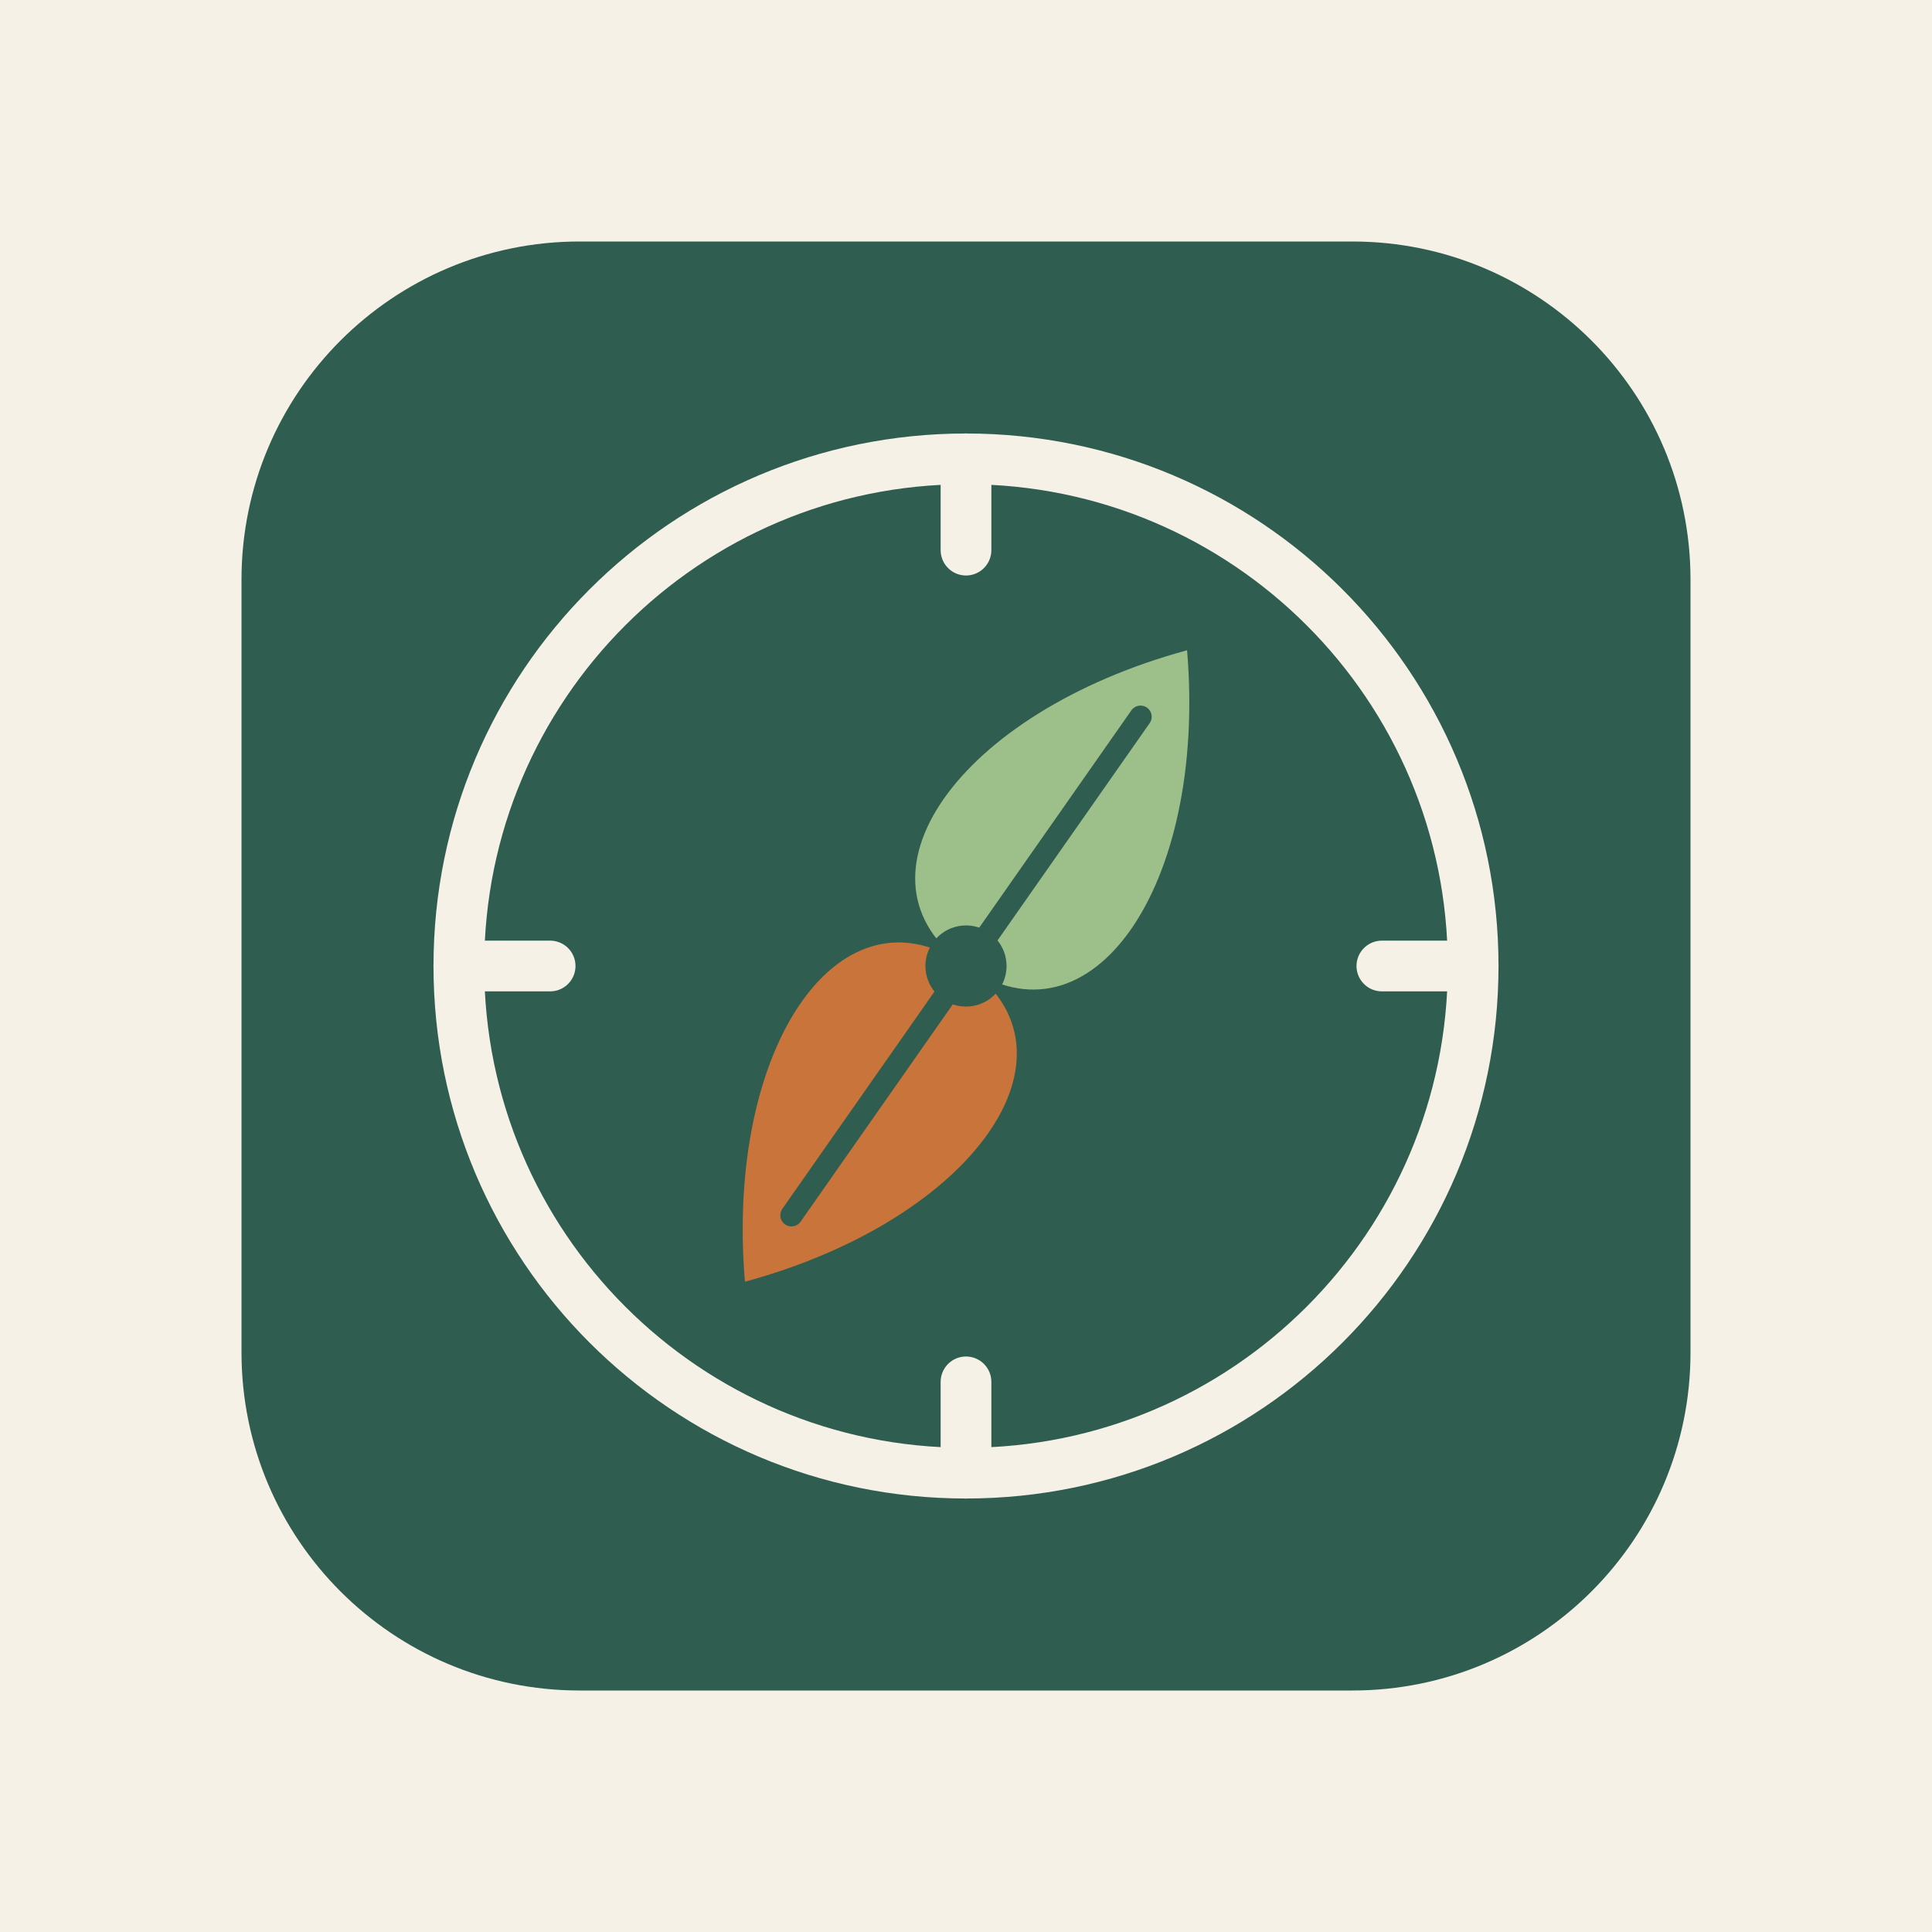
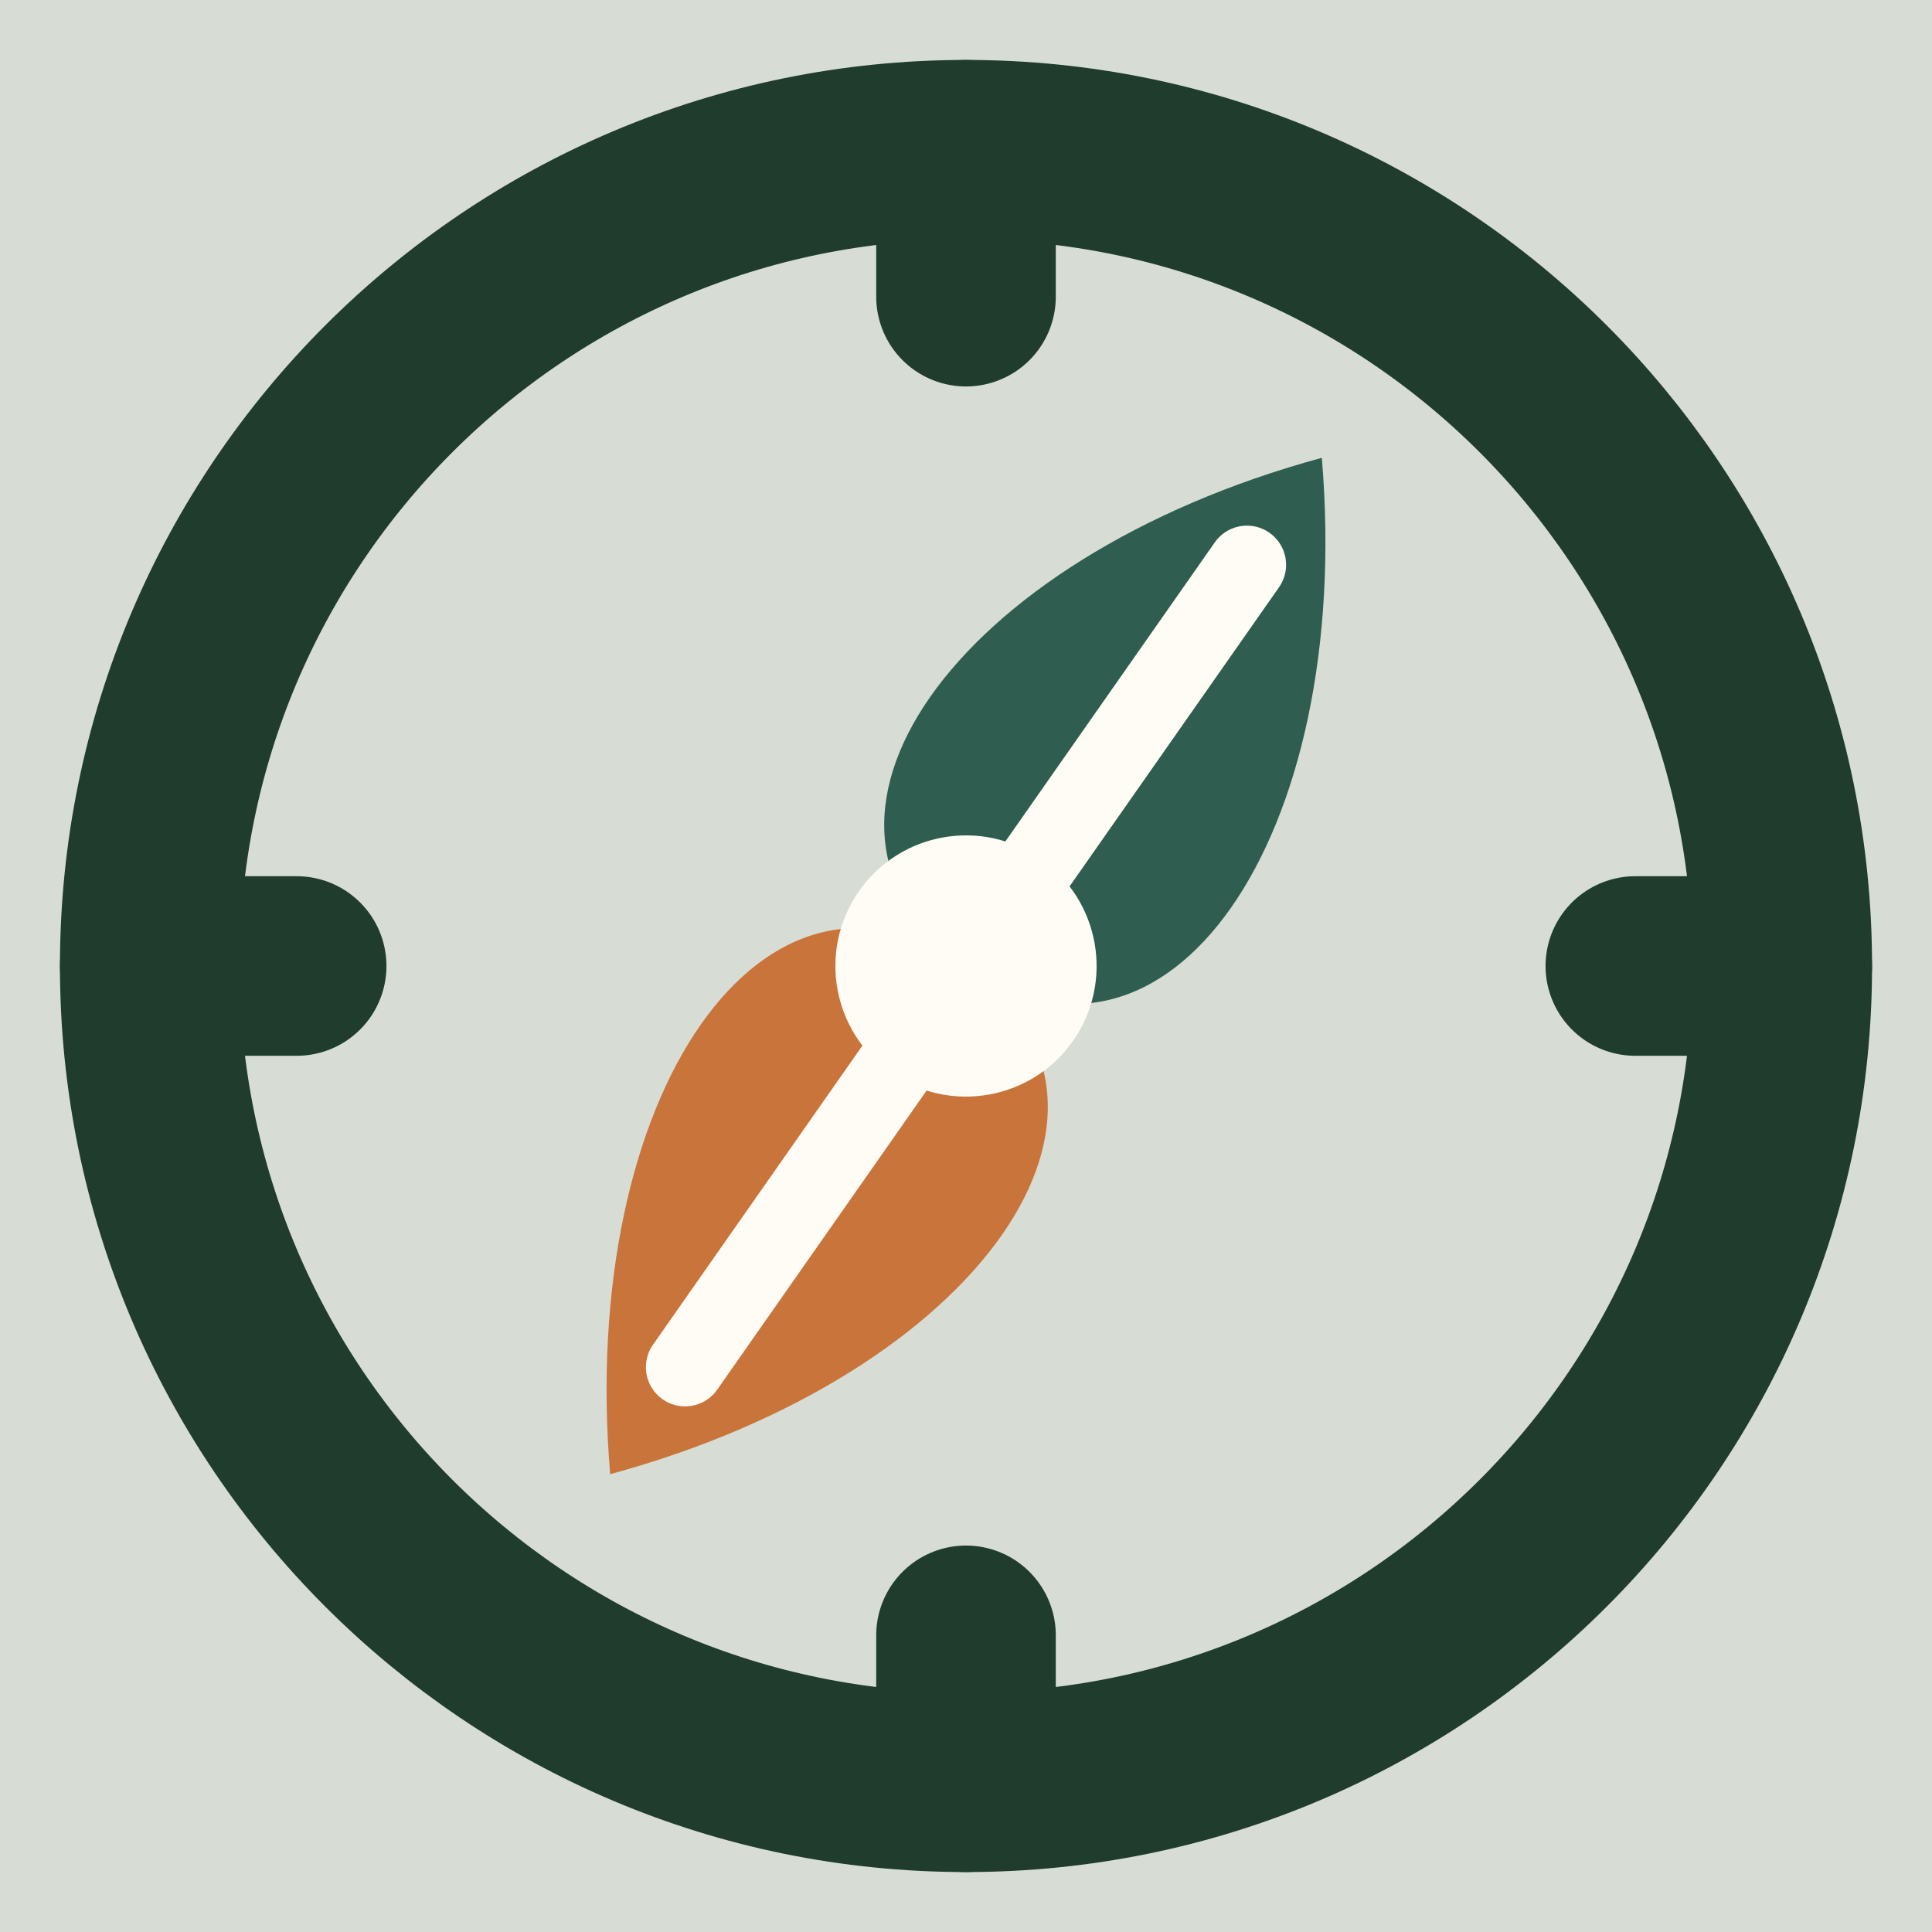
- <svg xmlns="http://www.w3.org/2000/svg" width="800" height="800" viewBox="0 0 800 800">
-   <rect width="800" height="800" fill="#F6F1E7" />
-   <rect x="100" y="100" width="600" height="600" rx="140" fill="#2F5D50" />
-   <g transform="translate(400,400) scale(4.2)">
-     <circle r="50" fill="none" stroke="#F6F1E7" stroke-width="5" />
-     <g stroke="#F6F1E7" stroke-width="5" stroke-linecap="round">
+ <svg xmlns="http://www.w3.org/2000/svg" viewBox="0 0 800 800" width="32" height="32">
+   <rect x="0" y="0" width="800" height="800" fill="#D7DDD4" />
+   <g transform="translate(400,400) scale(6.76)">
+     <circle r="50" fill="none" stroke="#1F3C2D" stroke-width="11" />
+     <g stroke="#1F3C2D" stroke-width="11" stroke-linecap="round">
      <line x1="0" y1="-50" x2="0" y2="-41" />
      <line x1="0" y1="50" x2="0" y2="41" />
      <line x1="-50" y1="0" x2="-41" y2="0" />
      <line x1="50" y1="0" x2="41" y2="0" />
    </g>
    <g transform="rotate(35)">
-       <path d="M0,-38 C15,-20 15,0 0,0 C-15,0 -15,-20 0,-38Z" fill="#9DBF8A" />
+       <path d="M0,-38 C15,-20 15,0 0,0 C-15,0 -15,-20 0,-38Z" fill="#2F5D50" />
      <path d="M0,0 C15,0 15,20 0,38 C-15,20 -15,0 0,0Z" fill="#C8743A" />
-       <line x1="0" y1="-30" x2="0" y2="30" stroke="#2F5D50" stroke-width="2.2" stroke-linecap="round" />
-       <circle r="4" fill="#2F5D50" />
+       <line x1="0" y1="-30" x2="0" y2="30" stroke="#FFFCF5" stroke-width="4.8" stroke-linecap="round" />
+       <circle r="8" fill="#FFFCF5" />
    </g>
  </g>
</svg>
